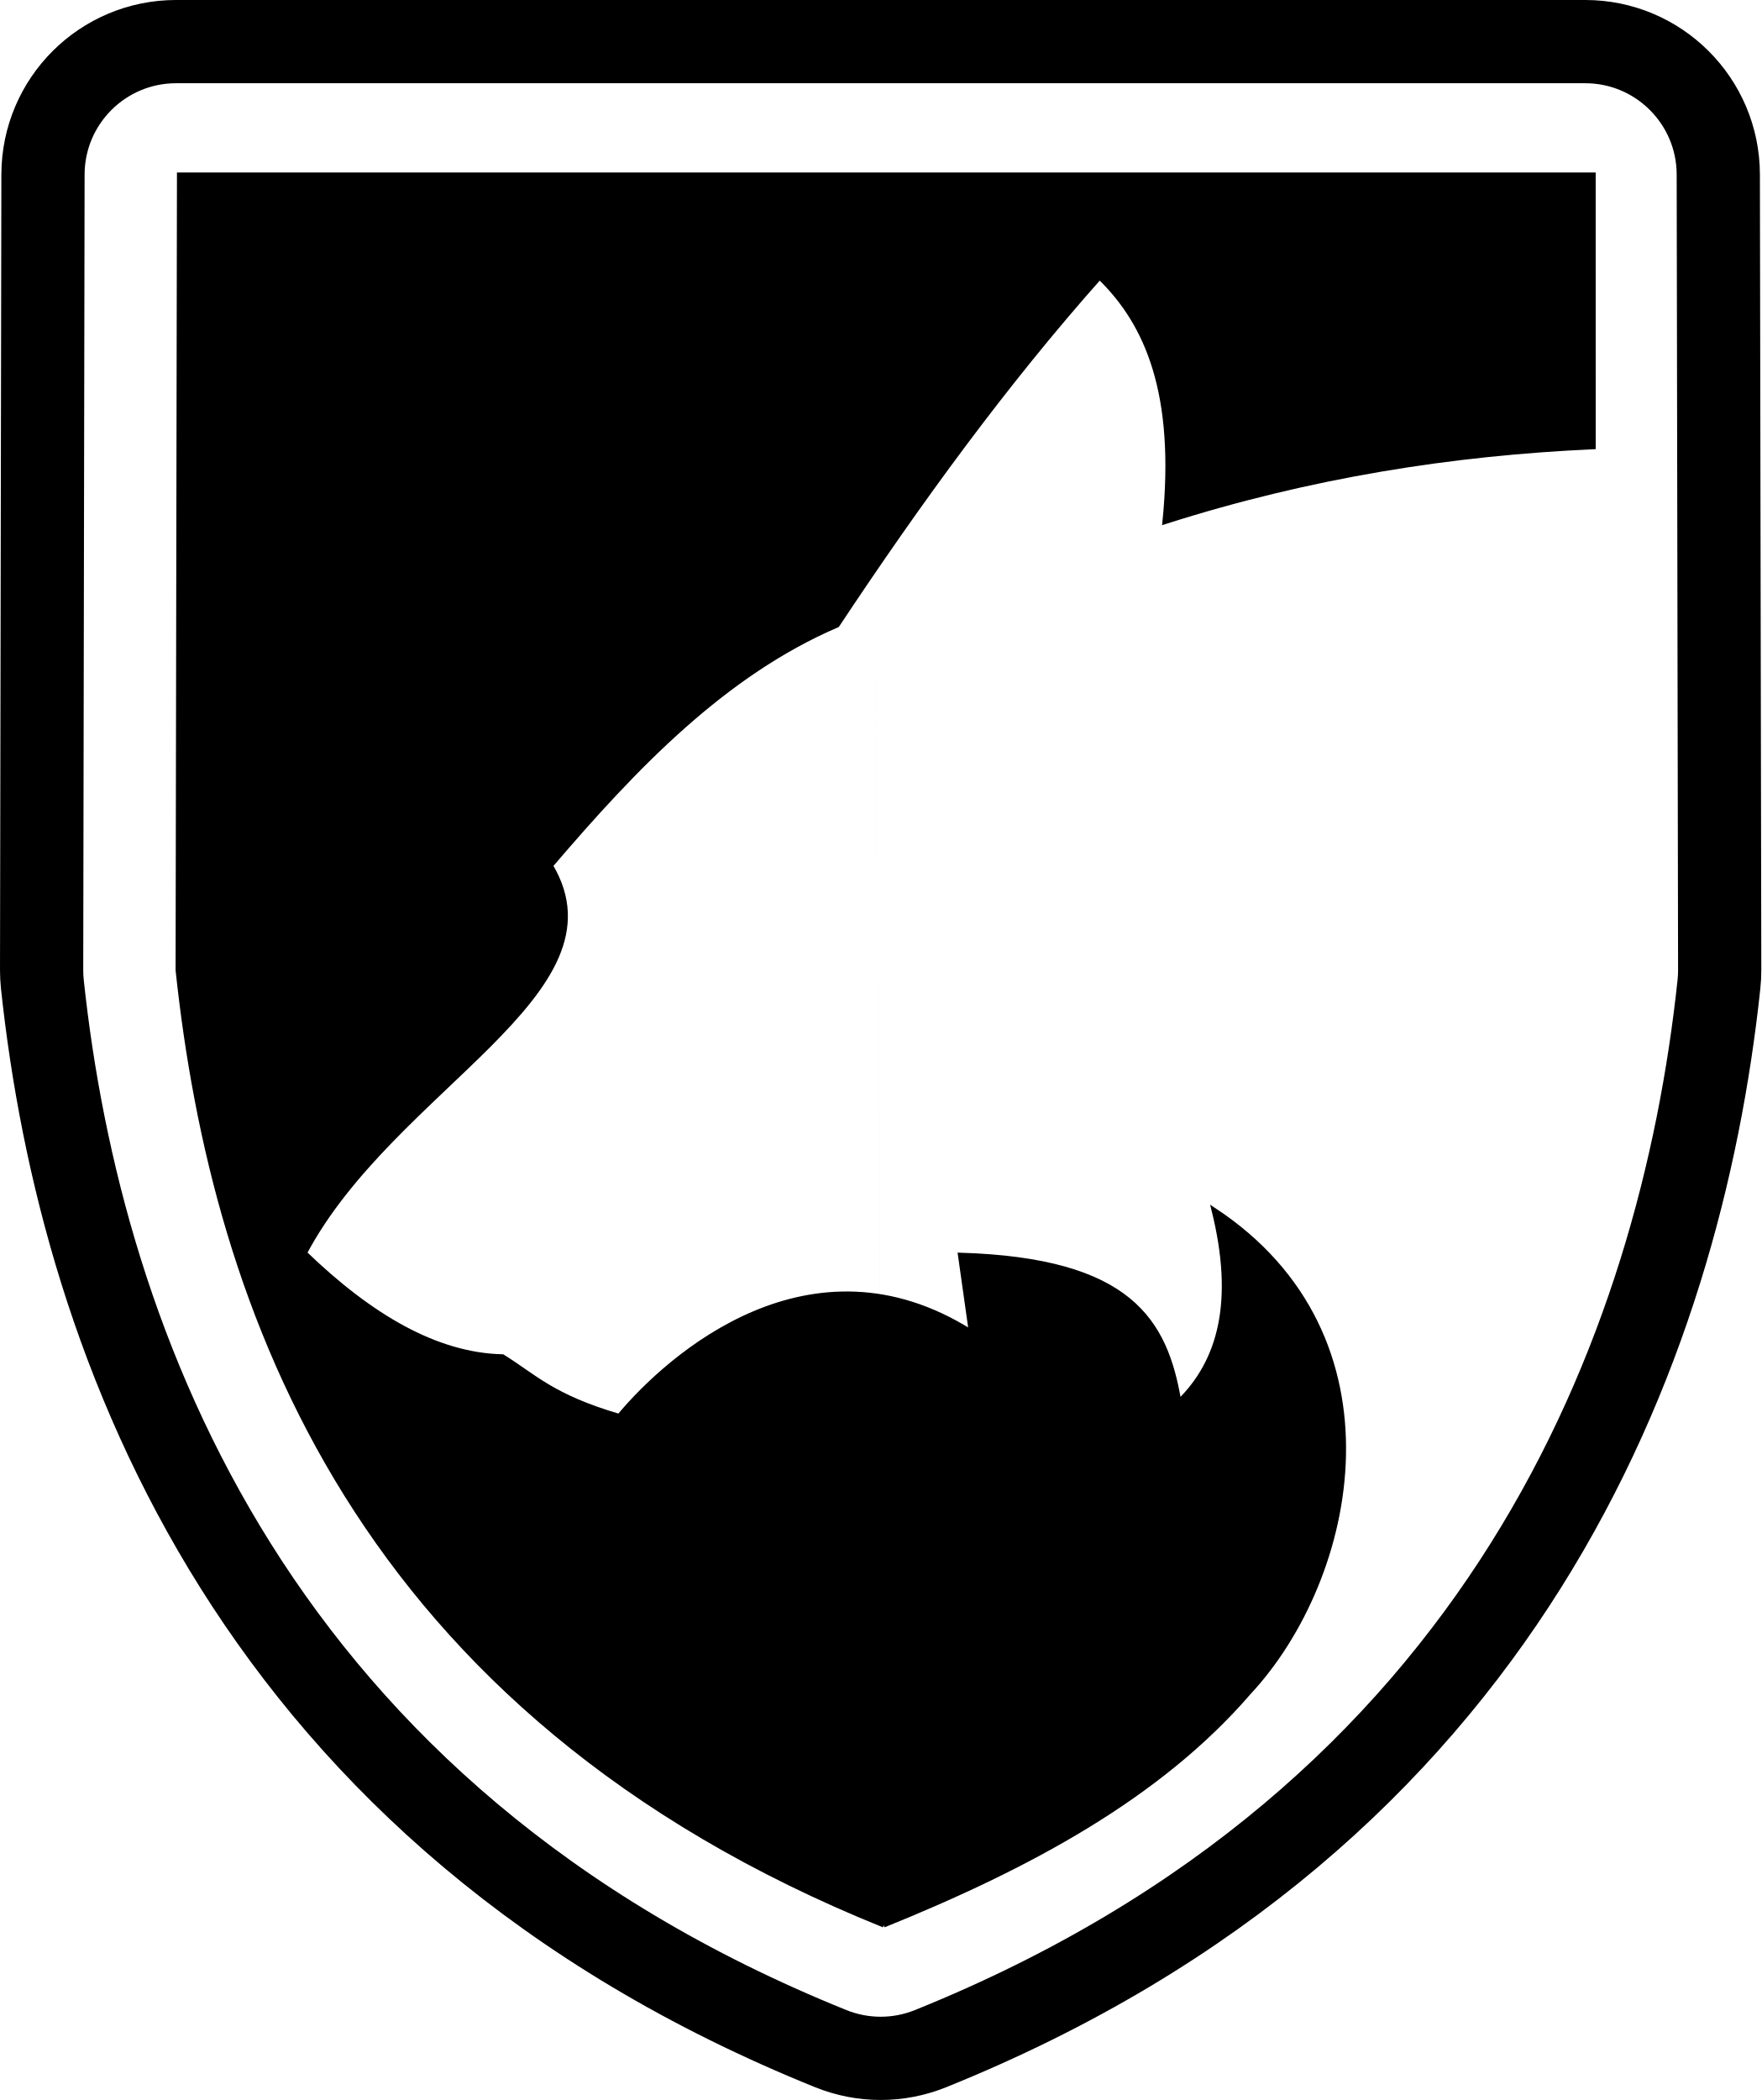
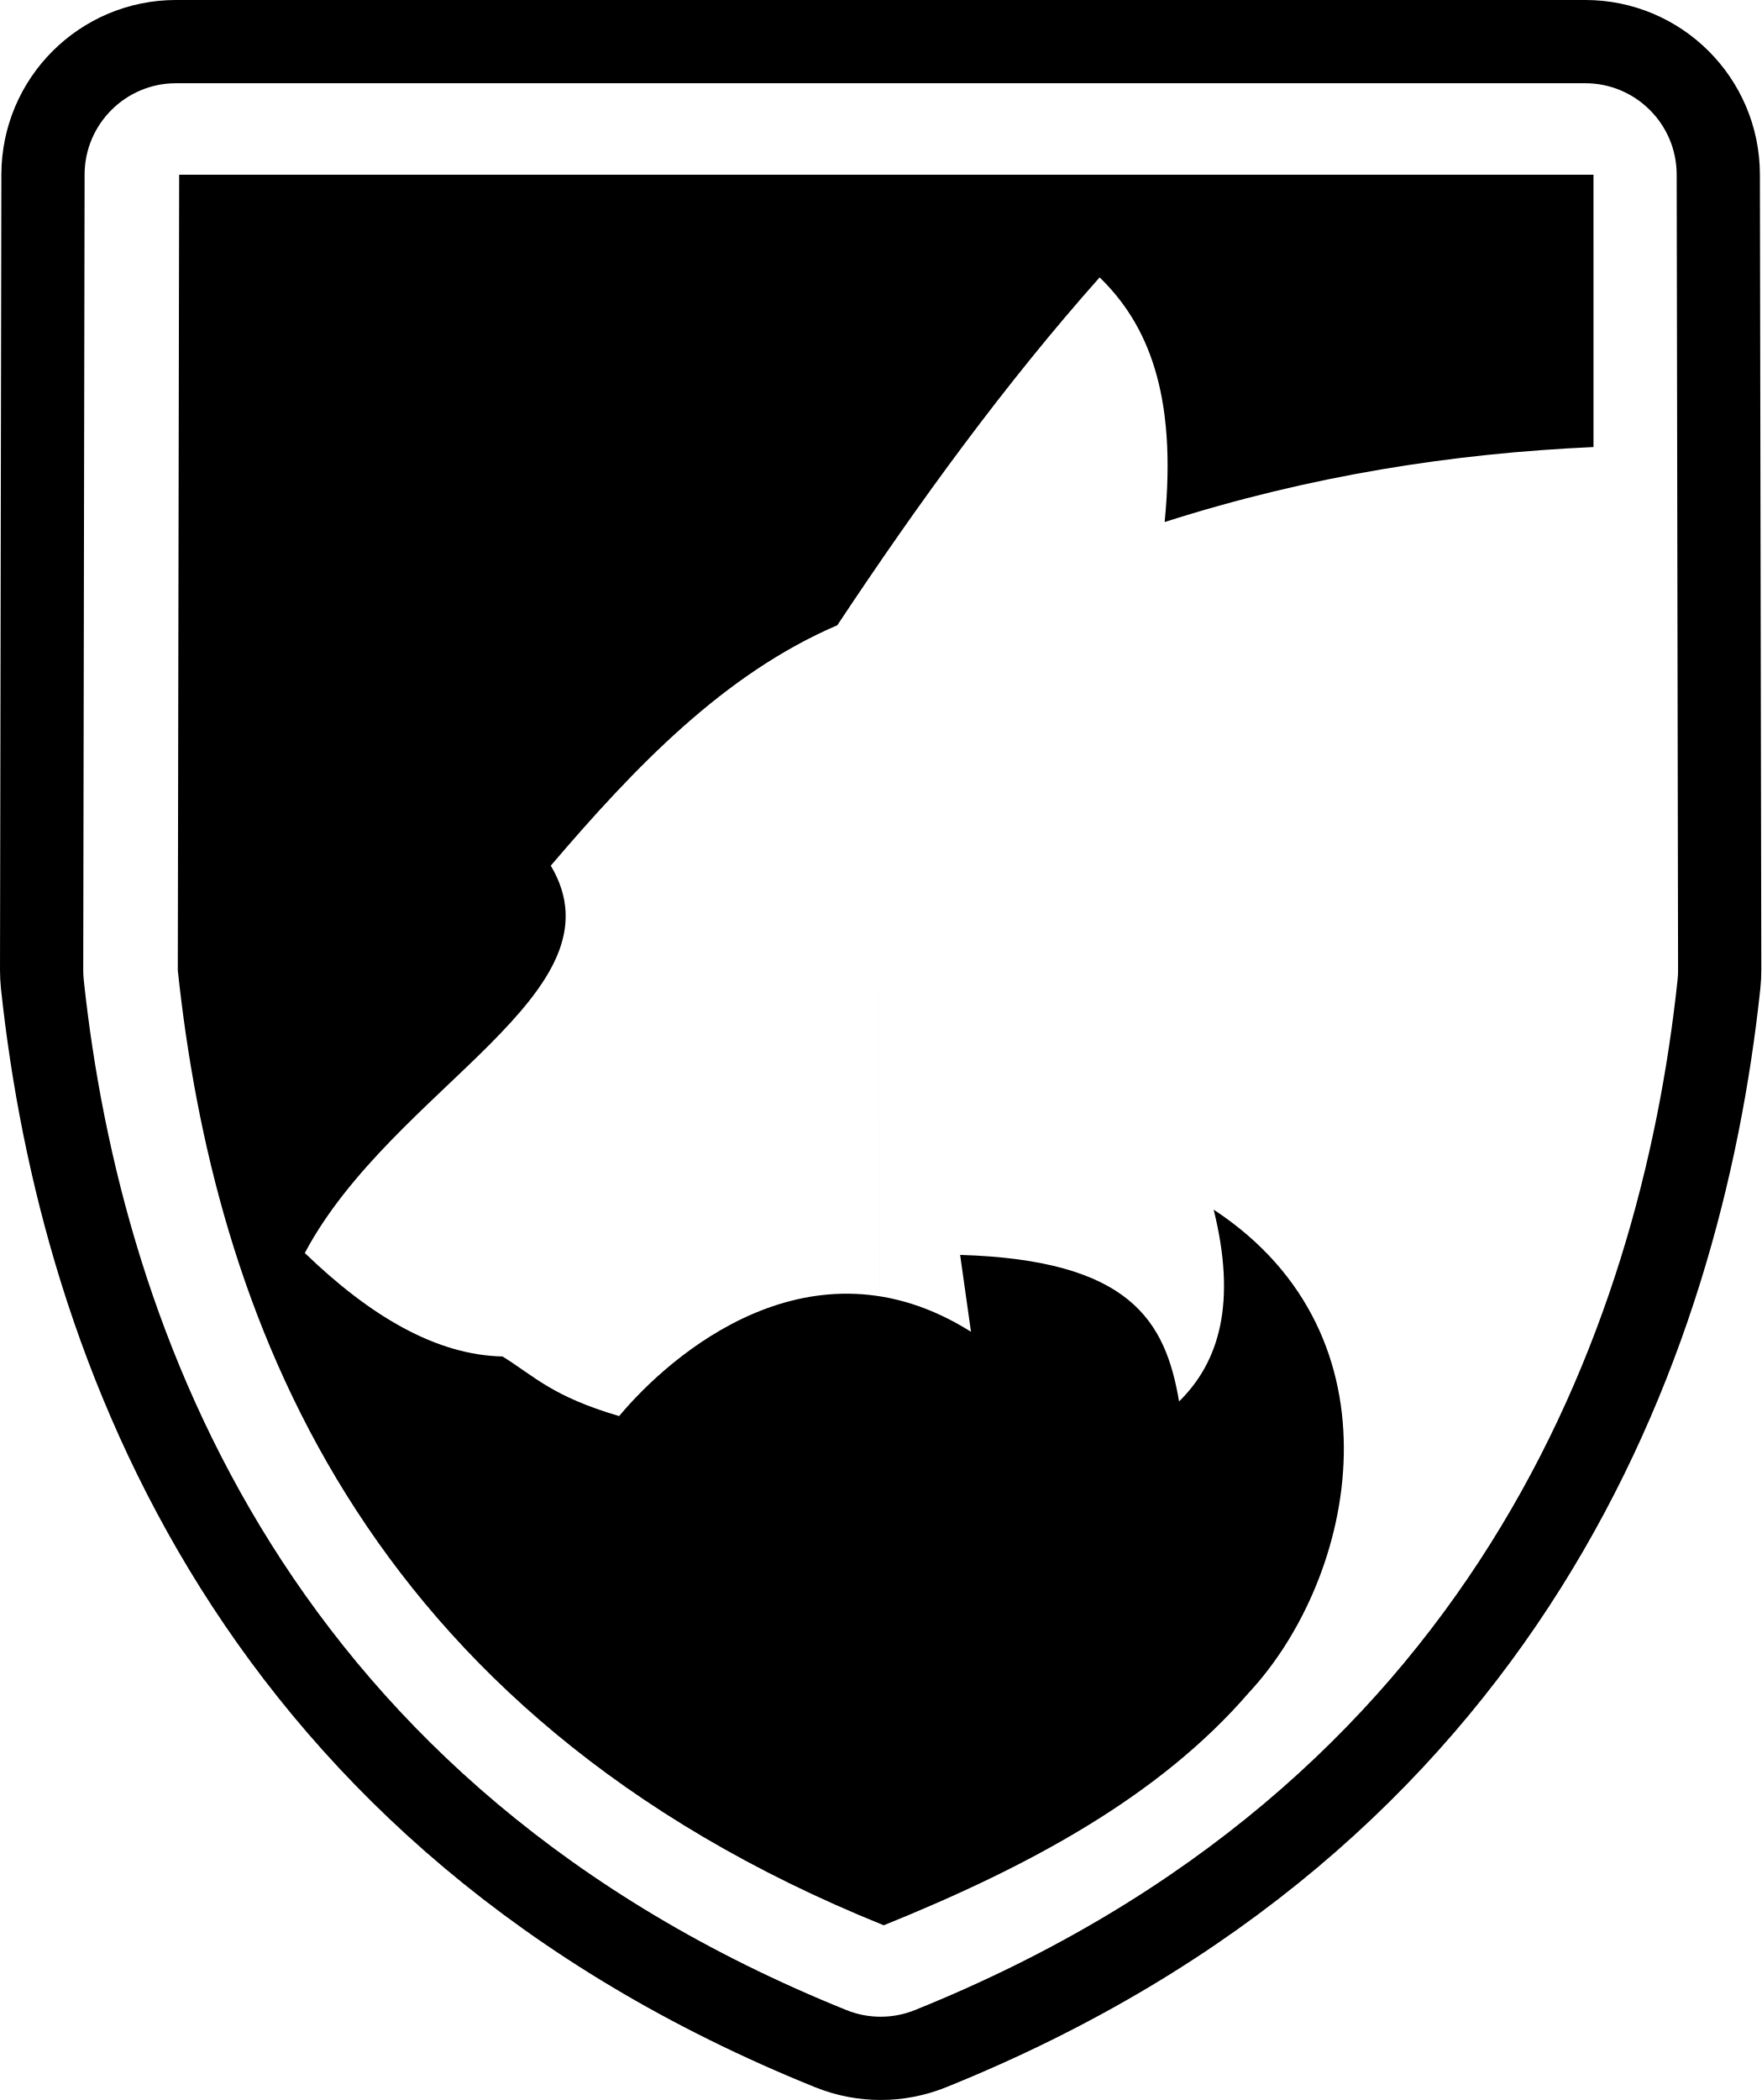
- <svg xmlns="http://www.w3.org/2000/svg" width="105.813mm" height="126.137mm" viewBox="0 0 105.813 126.137" version="1.1" id="svg5" xml:space="preserve">
-   <defs id="defs2" />
-   <g id="layer1" transform="translate(-58.5629,-58.78114)">
-     <path style="fill:#000000;stroke:#000000;stroke-width:0.265px;stroke-linecap:butt;stroke-linejoin:miter;stroke-opacity:1" d="M 111.656,174.424 C 79.93,161.63 71.406,137.349 69.244,117.061 l 0.082,-47.786 h 41.646 m 0,0 h 43.321 l 7.9e-4,16.358 c -8.438,0.38 -17.003,1.707 -25.764,4.504 0.772,-7.722 -1.045,-11.919 -3.906,-14.694 -5.657,6.367 -10.826,13.456 -15.758,20.893 -6.788,2.916 -12.117,8.469 -17.214,14.441 4.554,7.65 -9.476,13.298 -14.778,23.266 3.934,3.796 7.89,6.128 11.883,6.216 1.921,1.196 2.985,2.4 7.002,3.579 3.048,-3.652 11.533,-11.116 21.137,-5.064 l -0.652,-4.617 c 10.239,0.309 12.333,3.968 13.154,8.802 2.436,-2.393 3.461,-5.958 2.076,-11.521 11.591,7.613 8.553,22.107 2.114,29.015 -5.4,6.255 -13.249,10.462 -21.933,13.971" id="path7574" />
-     <path id="path7634-5" style="fill:none;stroke:#000000;stroke-width:5;stroke-linecap:butt;stroke-linejoin:miter;stroke-dasharray:none;stroke-opacity:1" d="m 118.674,181.646 a 7.996,7.996 0 0 0 -7.994,7.98 l -0.082,47.785 a 7.996,7.996 0 0 0 0.045,0.861 c 2.325,21.822 12.852,50.009 47.371,63.93 a 7.996,7.996 0 0 0 5.98,0 c 34.519,-13.92 45.046,-42.108 47.371,-63.93 a 7.996,7.996 0 0 0 0.045,-0.861 l -0.084,-47.785 a 7.996,7.996 0 0 0 -7.994,-7.98 h -42.328 z" transform="translate(-49.53475,-120.3653)" />
+ <svg xmlns="http://www.w3.org/2000/svg" id="logo" viewBox="0 0 105.813 126.137" version="1.1">
+   <g transform="translate(-58.5629,-58.78114)">
+     <path fill="currentColor" d="M 111.656,174.424 C 79.93,161.63 71.406,137.349 69.244,117.061 l 0.082,-47.786 h 41.646 m 0,0 h 43.321 l 7.9e-4,16.358 c -8.438,0.38 -17.003,1.707 -25.764,4.504 0.772,-7.722 -1.045,-11.919 -3.906,-14.694 -5.657,6.367 -10.826,13.456 -15.758,20.893 -6.788,2.916 -12.117,8.469 -17.214,14.441 4.554,7.65 -9.476,13.298 -14.778,23.266 3.934,3.796 7.89,6.128 11.883,6.216 1.921,1.196 2.985,2.4 7.002,3.579 3.048,-3.652 11.533,-11.116 21.137,-5.064 l -0.652,-4.617 c 10.239,0.309 12.333,3.968 13.154,8.802 2.436,-2.393 3.461,-5.958 2.076,-11.521 11.591,7.613 8.553,22.107 2.114,29.015 -5.4,6.255 -13.249,10.462 -21.933,13.971" />
+     <path style="fill:none;stroke:currentColor;stroke-width:5;stroke-linecap:butt;stroke-linejoin:miter;stroke-dasharray:none;stroke-opacity:1" d="m 118.674,181.646 a 7.996,7.996 0 0 0 -7.994,7.98 l -0.082,47.785 a 7.996,7.996 0 0 0 0.045,0.861 c 2.325,21.822 12.852,50.009 47.371,63.93 a 7.996,7.996 0 0 0 5.98,0 c 34.519,-13.92 45.046,-42.108 47.371,-63.93 a 7.996,7.996 0 0 0 0.045,-0.861 l -0.084,-47.785 a 7.996,7.996 0 0 0 -7.994,-7.98 h -42.328 z" transform="translate(-49.53475,-120.3653)" />
  </g>
</svg>
